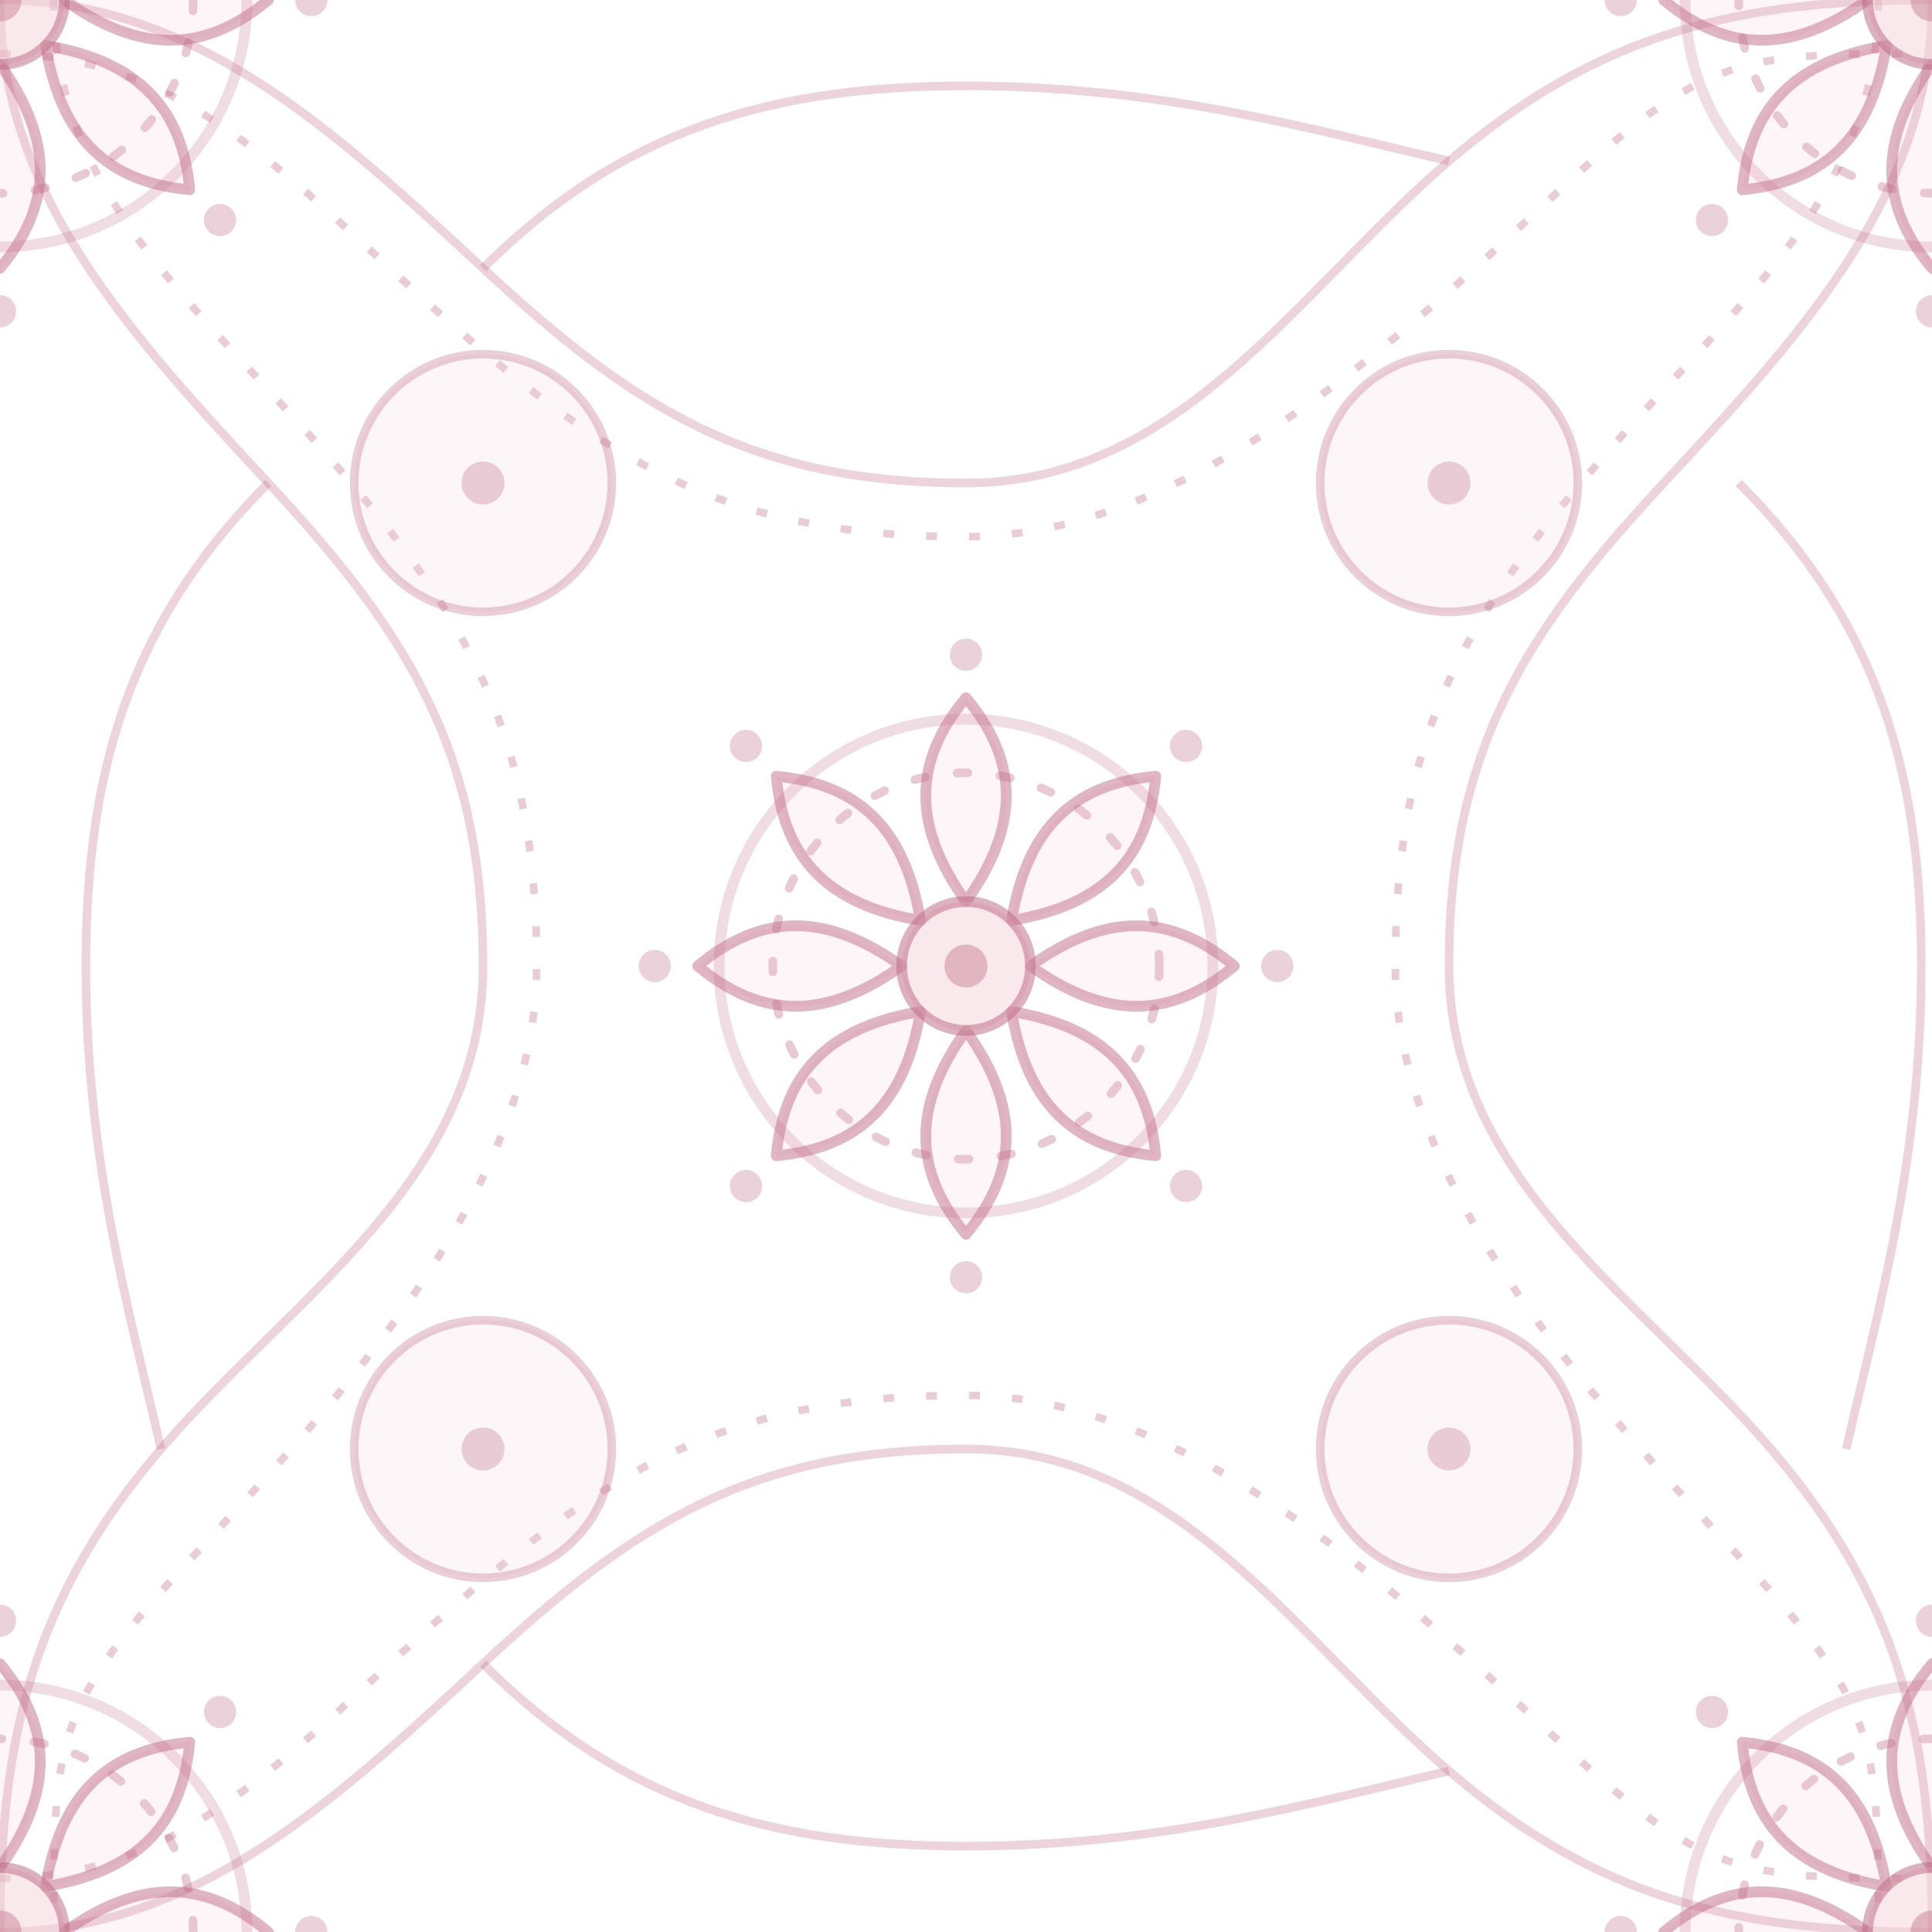
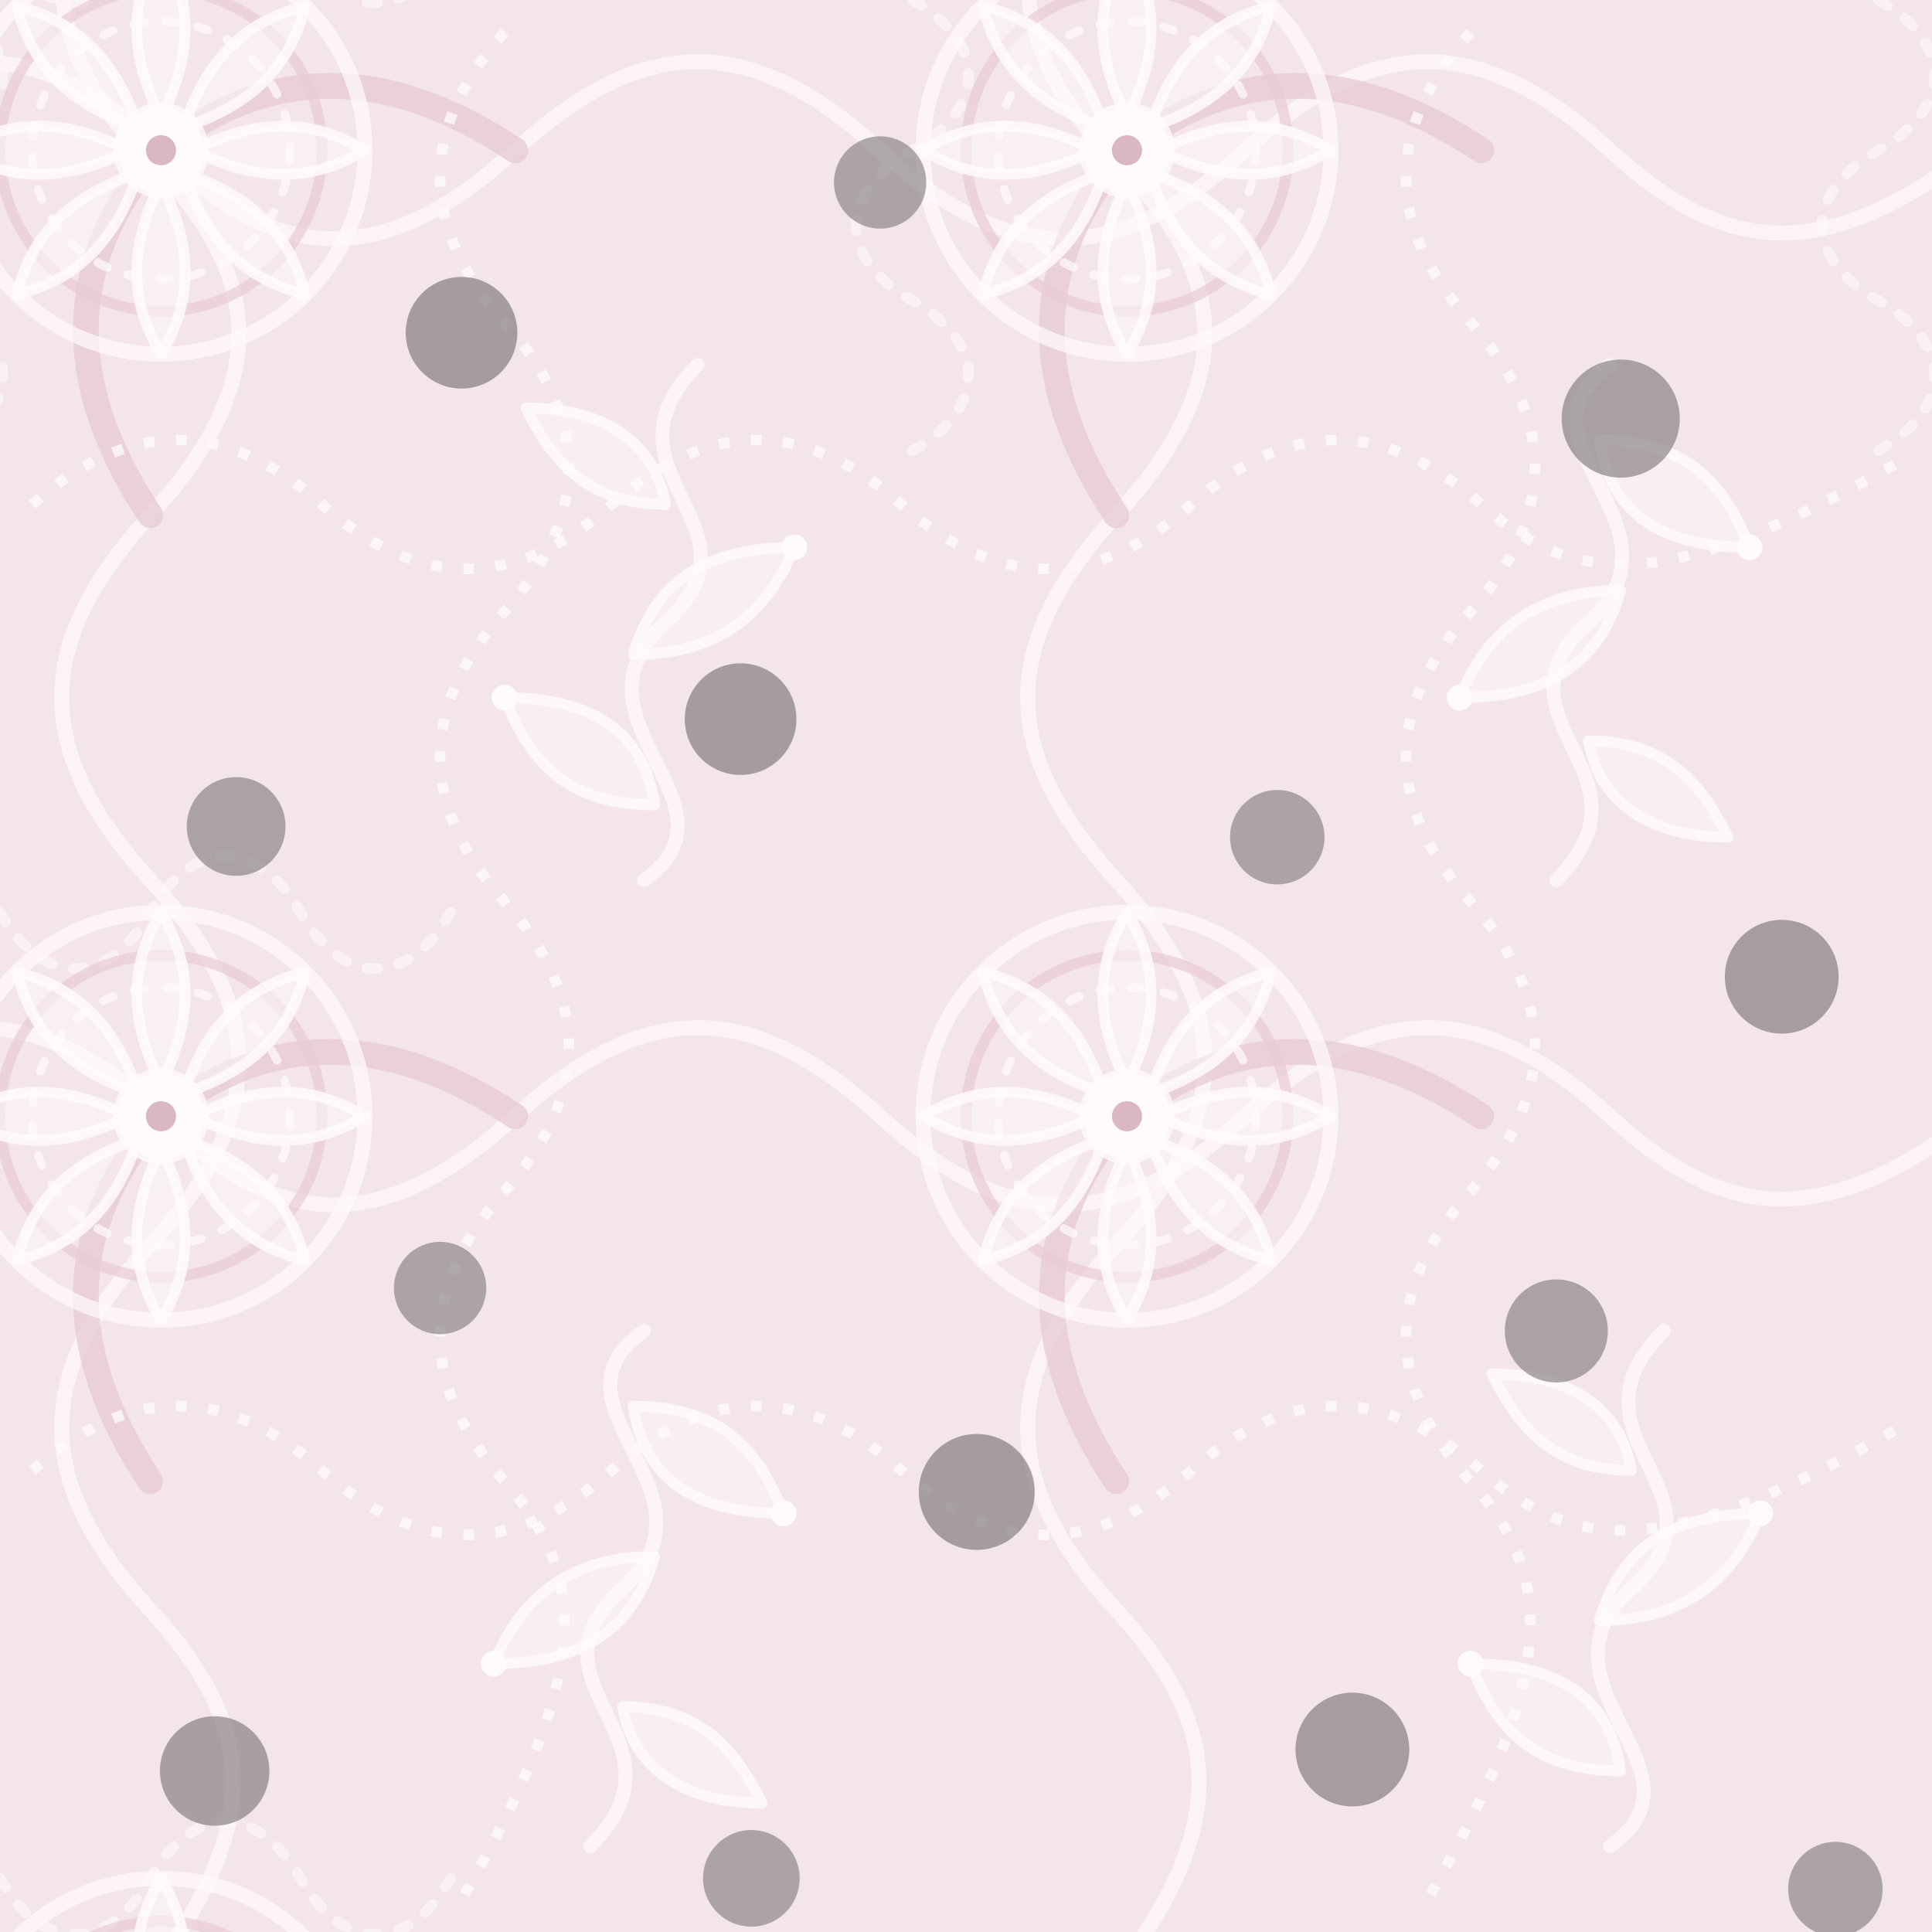
<svg xmlns="http://www.w3.org/2000/svg" width="180" height="180" viewBox="0 0 180 180" fill="none">
  <defs>
-     <g id="lace-flower" stroke="#bd6683" stroke-linecap="round" stroke-linejoin="round">
-       <circle r="23" stroke-opacity=".23" stroke-width="1" />
-       <circle r="18" stroke-opacity=".34" stroke-width=".8" stroke-dasharray="1 3" />
-       <path d="M0-6C-5-13-5-19 0-25 5-19 5-13 0-6Z" fill="#eaaec0" fill-opacity=".12" stroke-opacity=".48" stroke-width="1" />
-       <path d="M0-6C-5-13-5-19 0-25 5-19 5-13 0-6Z" transform="rotate(45)" fill="#eaaec0" fill-opacity=".12" stroke-opacity=".48" stroke-width="1" />
-       <path d="M0-6C-5-13-5-19 0-25 5-19 5-13 0-6Z" transform="rotate(90)" fill="#eaaec0" fill-opacity=".12" stroke-opacity=".48" stroke-width="1" />
-       <path d="M0-6C-5-13-5-19 0-25 5-19 5-13 0-6Z" transform="rotate(135)" fill="#eaaec0" fill-opacity=".12" stroke-opacity=".48" stroke-width="1" />
-       <path d="M0-6C-5-13-5-19 0-25 5-19 5-13 0-6Z" transform="rotate(180)" fill="#eaaec0" fill-opacity=".12" stroke-opacity=".48" stroke-width="1" />
-       <path d="M0-6C-5-13-5-19 0-25 5-19 5-13 0-6Z" transform="rotate(225)" fill="#eaaec0" fill-opacity=".12" stroke-opacity=".48" stroke-width="1" />
-       <path d="M0-6C-5-13-5-19 0-25 5-19 5-13 0-6Z" transform="rotate(270)" fill="#eaaec0" fill-opacity=".12" stroke-opacity=".48" stroke-width="1" />
-       <path d="M0-6C-5-13-5-19 0-25 5-19 5-13 0-6Z" transform="rotate(315)" fill="#eaaec0" fill-opacity=".12" stroke-opacity=".48" stroke-width="1" />
-       <circle r="6" fill="#f3d4dc" fill-opacity=".55" stroke-opacity=".5" stroke-width="1" />
-       <circle r="2" fill="#bd6683" fill-opacity=".38" stroke="none" />
-       <circle cx="0" cy="-29" r="1.5" fill="#bd6683" fill-opacity=".3" stroke="none" />
-       <circle cx="20.5" cy="-20.5" r="1.5" fill="#bd6683" fill-opacity=".3" stroke="none" />
-       <circle cx="29" r="1.5" fill="#bd6683" fill-opacity=".3" stroke="none" />
-       <circle cx="20.5" cy="20.5" r="1.5" fill="#bd6683" fill-opacity=".3" stroke="none" />
-       <circle cy="29" r="1.5" fill="#bd6683" fill-opacity=".3" stroke="none" />
-       <circle cx="-20.5" cy="20.5" r="1.5" fill="#bd6683" fill-opacity=".3" stroke="none" />
-       <circle cx="-29" r="1.5" fill="#bd6683" fill-opacity=".3" stroke="none" />
-       <circle cx="-20.5" cy="-20.5" r="1.5" fill="#bd6683" fill-opacity=".3" stroke="none" />
+     <g id="flower" stroke="#fffafc" stroke-linecap="round" stroke-linejoin="round">
+       <circle r="19" stroke-opacity=".72" stroke-width="1.4" />
+       <circle r="15" stroke="#e9cbd3" stroke-opacity=".68" stroke-width="1" />
+       <circle r="12" stroke-opacity=".72" stroke-width=".8" stroke-dasharray="1 2" />
+       <path d="M0-3C-3-9-3-14 0-19 3-14 3-9 0-3Z" fill="#fffafd" fill-opacity=".52" stroke-opacity=".85" stroke-width="1" />
+       <path d="M0-3C-3-9-3-14 0-19 3-14 3-9 0-3Z" transform="rotate(45)" fill="#fffafd" fill-opacity=".52" stroke-opacity=".85" stroke-width="1" />
+       <path d="M0-3C-3-9-3-14 0-19 3-14 3-9 0-3Z" transform="rotate(90)" fill="#fffafd" fill-opacity=".52" stroke-opacity=".85" stroke-width="1" />
+       <path d="M0-3C-3-9-3-14 0-19 3-14 3-9 0-3Z" transform="rotate(135)" fill="#fffafd" fill-opacity=".52" stroke-opacity=".85" stroke-width="1" />
+       <path d="M0-3C-3-9-3-14 0-19 3-14 3-9 0-3Z" transform="rotate(180)" fill="#fffafd" fill-opacity=".52" stroke-opacity=".85" stroke-width="1" />
+       <path d="M0-3C-3-9-3-14 0-19 3-14 3-9 0-3Z" transform="rotate(225)" fill="#fffafd" fill-opacity=".52" stroke-opacity=".85" stroke-width="1" />
+       <path d="M0-3C-3-9-3-14 0-19 3-14 3-9 0-3Z" transform="rotate(270)" fill="#fffafd" fill-opacity=".52" stroke-opacity=".85" stroke-width="1" />
+       <path d="M0-3C-3-9-3-14 0-19 3-14 3-9 0-3Z" transform="rotate(315)" fill="#fffafd" fill-opacity=".52" stroke-opacity=".85" stroke-width="1" />
+       <circle r="4" fill="#fffafd" stroke-opacity=".8" stroke-width=".9" />
+       <circle r="1.4" fill="#d9b8c2" stroke="none" />
    </g>
-     <pattern id="lace" width="180" height="180" patternUnits="userSpaceOnUse">
-       <g stroke="#bd6683" stroke-opacity=".28" stroke-width=".8">
-         <path d="M0 0C18 0 31 12 45 25S70 45 90 45 121 27 135 15 162 0 180 0" />
-         <path d="M0 180C18 180 31 168 45 155S70 135 90 135 121 153 135 165 162 180 180 180" />
-         <path d="M0 0C0 18 12 31 25 45S45 70 45 90 27 121 15 135 0 162 0 180" />
-         <path d="M180 0C180 18 168 31 155 45S135 70 135 90 153 121 165 135 180 162 180 180" />
-         <path d="M45 25C58 12 72 8 90 8s32 4 45 7M45 155c13 13 27 17 45 17s32-4 45-7M25 45c-13 13-17 27-17 45s4 32 7 45m147-90c13 13 17 27 17 45s-4 32-7 45" />
+     <g id="sprig" stroke="#fffafd" stroke-linecap="round" stroke-linejoin="round">
+       <path d="M0 24C10 17-8 9 2 0S-5-14 5-24" stroke-opacity=".72" stroke-width="1.3" />
+       <path d="M1 17C-8 17-11 12-13 7-5 7 0 10 1 17ZM-1 3C8 3 12-2 14-7 6-7 1-4-1 3ZM2-11C-6-11-9-16-11-20-4-20 1-17 2-11Z" fill="#fffafd" fill-opacity=".48" stroke-opacity=".8" stroke-width="1" />
+       <circle cx="-13" cy="7" r="1.2" fill="#fffafd" stroke="none" />
+       <circle cx="14" cy="-7" r="1.2" fill="#fffafd" stroke="none" />
+     </g>
+     <pattern id="fabric" width="180" height="180" patternUnits="userSpaceOnUse">
+       <rect width="180" height="180" fill="#f3e5e9" />
+       <g stroke="#fffafd" stroke-linecap="round" stroke-linejoin="round">
+         <path d="M-20 14C-8 3 4 3 15 14S36 25 48 14 70 3 82 14 104 25 116 14 138 3 150 14 172 25 190 9" stroke-opacity=".64" stroke-width="1.4" />
+         <path d="M-20 104C-8 93 4 93 15 104S36 115 48 104 70 93 82 104 104 115 116 104 138 93 150 104 172 115 190 99" stroke-opacity=".64" stroke-width="1.4" />
+         <path d="M-20 194C-8 183 4 183 15 194S36 205 48 194 70 183 82 194 104 205 116 194 138 183 150 194 172 205 190 189" stroke-opacity=".64" stroke-width="1.4" />
+         <path d="M14-20C3-8 3 4 14 15S25 36 14 48 3 70 14 82 25 104 14 116 3 138 14 150 25 172 9 190" stroke-opacity=".64" stroke-width="1.4" />
+         <path d="M104-20C93-8 93 4 104 15S115 36 104 48 93 70 104 82 115 104 104 116 93 138 104 150 115 172 99 190" stroke-opacity=".64" stroke-width="1.4" />
+         <path d="M194-20C183-8 183 4 194 15S205 36 194 48 183 70 194 82 205 104 194 116 183 138 194 150 205 172 189 190" stroke-opacity=".64" stroke-width="1.4" />
+         <path d="M15 14C25 6 36 6 48 14M105 14C115 6 126 6 138 14M15 104C25 96 36 96 48 104M105 104C115 96 126 96 138 104M15 194C25 186 36 186 48 194" stroke="#e7cbd3" stroke-opacity=".8" stroke-width="2.4" />
+         <path d="M14 15C6 25 6 36 14 48M104 15C96 25 96 36 104 48M14 105C6 115 6 126 14 138M104 105C96 115 96 126 104 138" stroke="#e7cbd3" stroke-opacity=".8" stroke-width="2.4" />
+         <path d="M-5 0C2 4 2 10-5 14S-12 24-5 28 2 38-5 42M85 0C92 4 92 10 85 14S78 24 85 28 92 38 85 42M175 0C182 4 182 10 175 14S168 24 175 28 182 38 175 42" stroke-opacity=".58" stroke-width="1" stroke-dasharray="1 2" />
+         <path d="M0-5C4 2 10 2 14-5S24-12 28-5 38 2 42-5M0 85C4 92 10 92 14 85S24 78 28 85 38 92 42 85M0 175C4 182 10 182 14 175S24 168 28 175 38 182 42 175" stroke-opacity=".58" stroke-width="1" stroke-dasharray="1 2" />
      </g>
-       <g stroke="#bd6683" stroke-opacity=".33" stroke-width=".7" stroke-dasharray="1 3">
-         <path d="M5 0C5 18 18 28 31 43S50 69 50 90 31 131 18 145 5 162 5 180" />
-         <path d="M175 0C175 18 162 28 149 43S130 69 130 90 149 131 162 145 175 162 175 180" />
-         <path d="M0 5C18 5 28 18 43 31S69 50 90 50 131 31 145 18 162 5 180 5" />
-         <path d="M0 175C18 175 28 162 43 149S69 130 90 130 131 149 145 162 162 175 180 175" />
+       <g stroke="#fffafd" stroke-opacity=".76" stroke-width="1" stroke-dasharray="1 2">
+         <path d="M3 47C12 39 21 39 30 47S48 55 57 47 75 39 84 47 102 55 111 47 129 39 138 47 156 55 177 43" />
+         <path d="M3 137C12 129 21 129 30 137S48 145 57 137 75 129 84 137 102 145 111 137 129 129 138 137 156 145 177 133" />
+         <path d="M47 3C39 12 39 21 47 30S55 48 47 57 39 75 47 84 55 102 47 111 39 129 47 138 55 156 43 177" />
+         <path d="M137 3C129 12 129 21 137 30S145 48 137 57 129 75 137 84 145 102 137 111 129 129 137 138 145 156 133 177" />
      </g>
-       <g fill="#f2d1da" fill-opacity=".18" stroke="#bd6683" stroke-opacity=".32" stroke-width=".8">
-         <circle cx="45" cy="45" r="12" />
-         <circle cx="135" cy="45" r="12" />
-         <circle cx="45" cy="135" r="12" />
-         <circle cx="135" cy="135" r="12" />
+       <use href="#flower" x="15" y="14" />
+       <use href="#flower" x="105" y="14" />
+       <use href="#flower" x="15" y="104" />
+       <use href="#flower" x="105" y="104" />
+       <use href="#flower" x="15" y="194" />
+       <use href="#sprig" x="60" y="58" />
+       <use href="#sprig" x="150" y="58" transform="rotate(180 150 58)" />
+       <use href="#sprig" x="60" y="148" transform="rotate(180 60 148)" />
+       <use href="#sprig" x="150" y="148" />
+       <g fill="#827b7c">
+         <circle cx="43" cy="31" r="5.2" fill-opacity=".68" />
+         <circle cx="82" cy="17" r="4.3" fill-opacity=".62" />
+         <circle cx="151" cy="39" r="5.5" fill-opacity=".65" />
+         <circle cx="22" cy="77" r="4.6" fill-opacity=".64" />
+         <circle cx="69" cy="67" r="5.2" fill-opacity=".68" />
+         <circle cx="119" cy="78" r="4.4" fill-opacity=".62" />
+         <circle cx="166" cy="91" r="5.3" fill-opacity=".67" />
+         <circle cx="41" cy="120" r="4.3" fill-opacity=".62" />
+         <circle cx="91" cy="139" r="5.4" fill-opacity=".68" />
+         <circle cx="145" cy="124" r="4.8" fill-opacity=".64" />
+         <circle cx="20" cy="165" r="5.1" fill-opacity=".66" />
+         <circle cx="70" cy="175" r="4.5" fill-opacity=".62" />
+         <circle cx="126" cy="163" r="5.3" fill-opacity=".67" />
+         <circle cx="171" cy="176" r="4.4" fill-opacity=".62" />
      </g>
-       <g fill="#bd6683" fill-opacity=".3">
-         <circle cx="45" cy="45" r="2" />
-         <circle cx="135" cy="45" r="2" />
-         <circle cx="45" cy="135" r="2" />
-         <circle cx="135" cy="135" r="2" />
-       </g>
-       <use href="#lace-flower" x="0" y="0" />
-       <use href="#lace-flower" x="180" y="0" />
-       <use href="#lace-flower" x="0" y="180" />
-       <use href="#lace-flower" x="180" y="180" />
-       <use href="#lace-flower" x="90" y="90" />
    </pattern>
  </defs>
-   <path d="M0 0h180v180H0z" fill="url(#lace)" />
+   <path d="M0 0h180v180H0z" fill="url(#fabric)" />
</svg>
